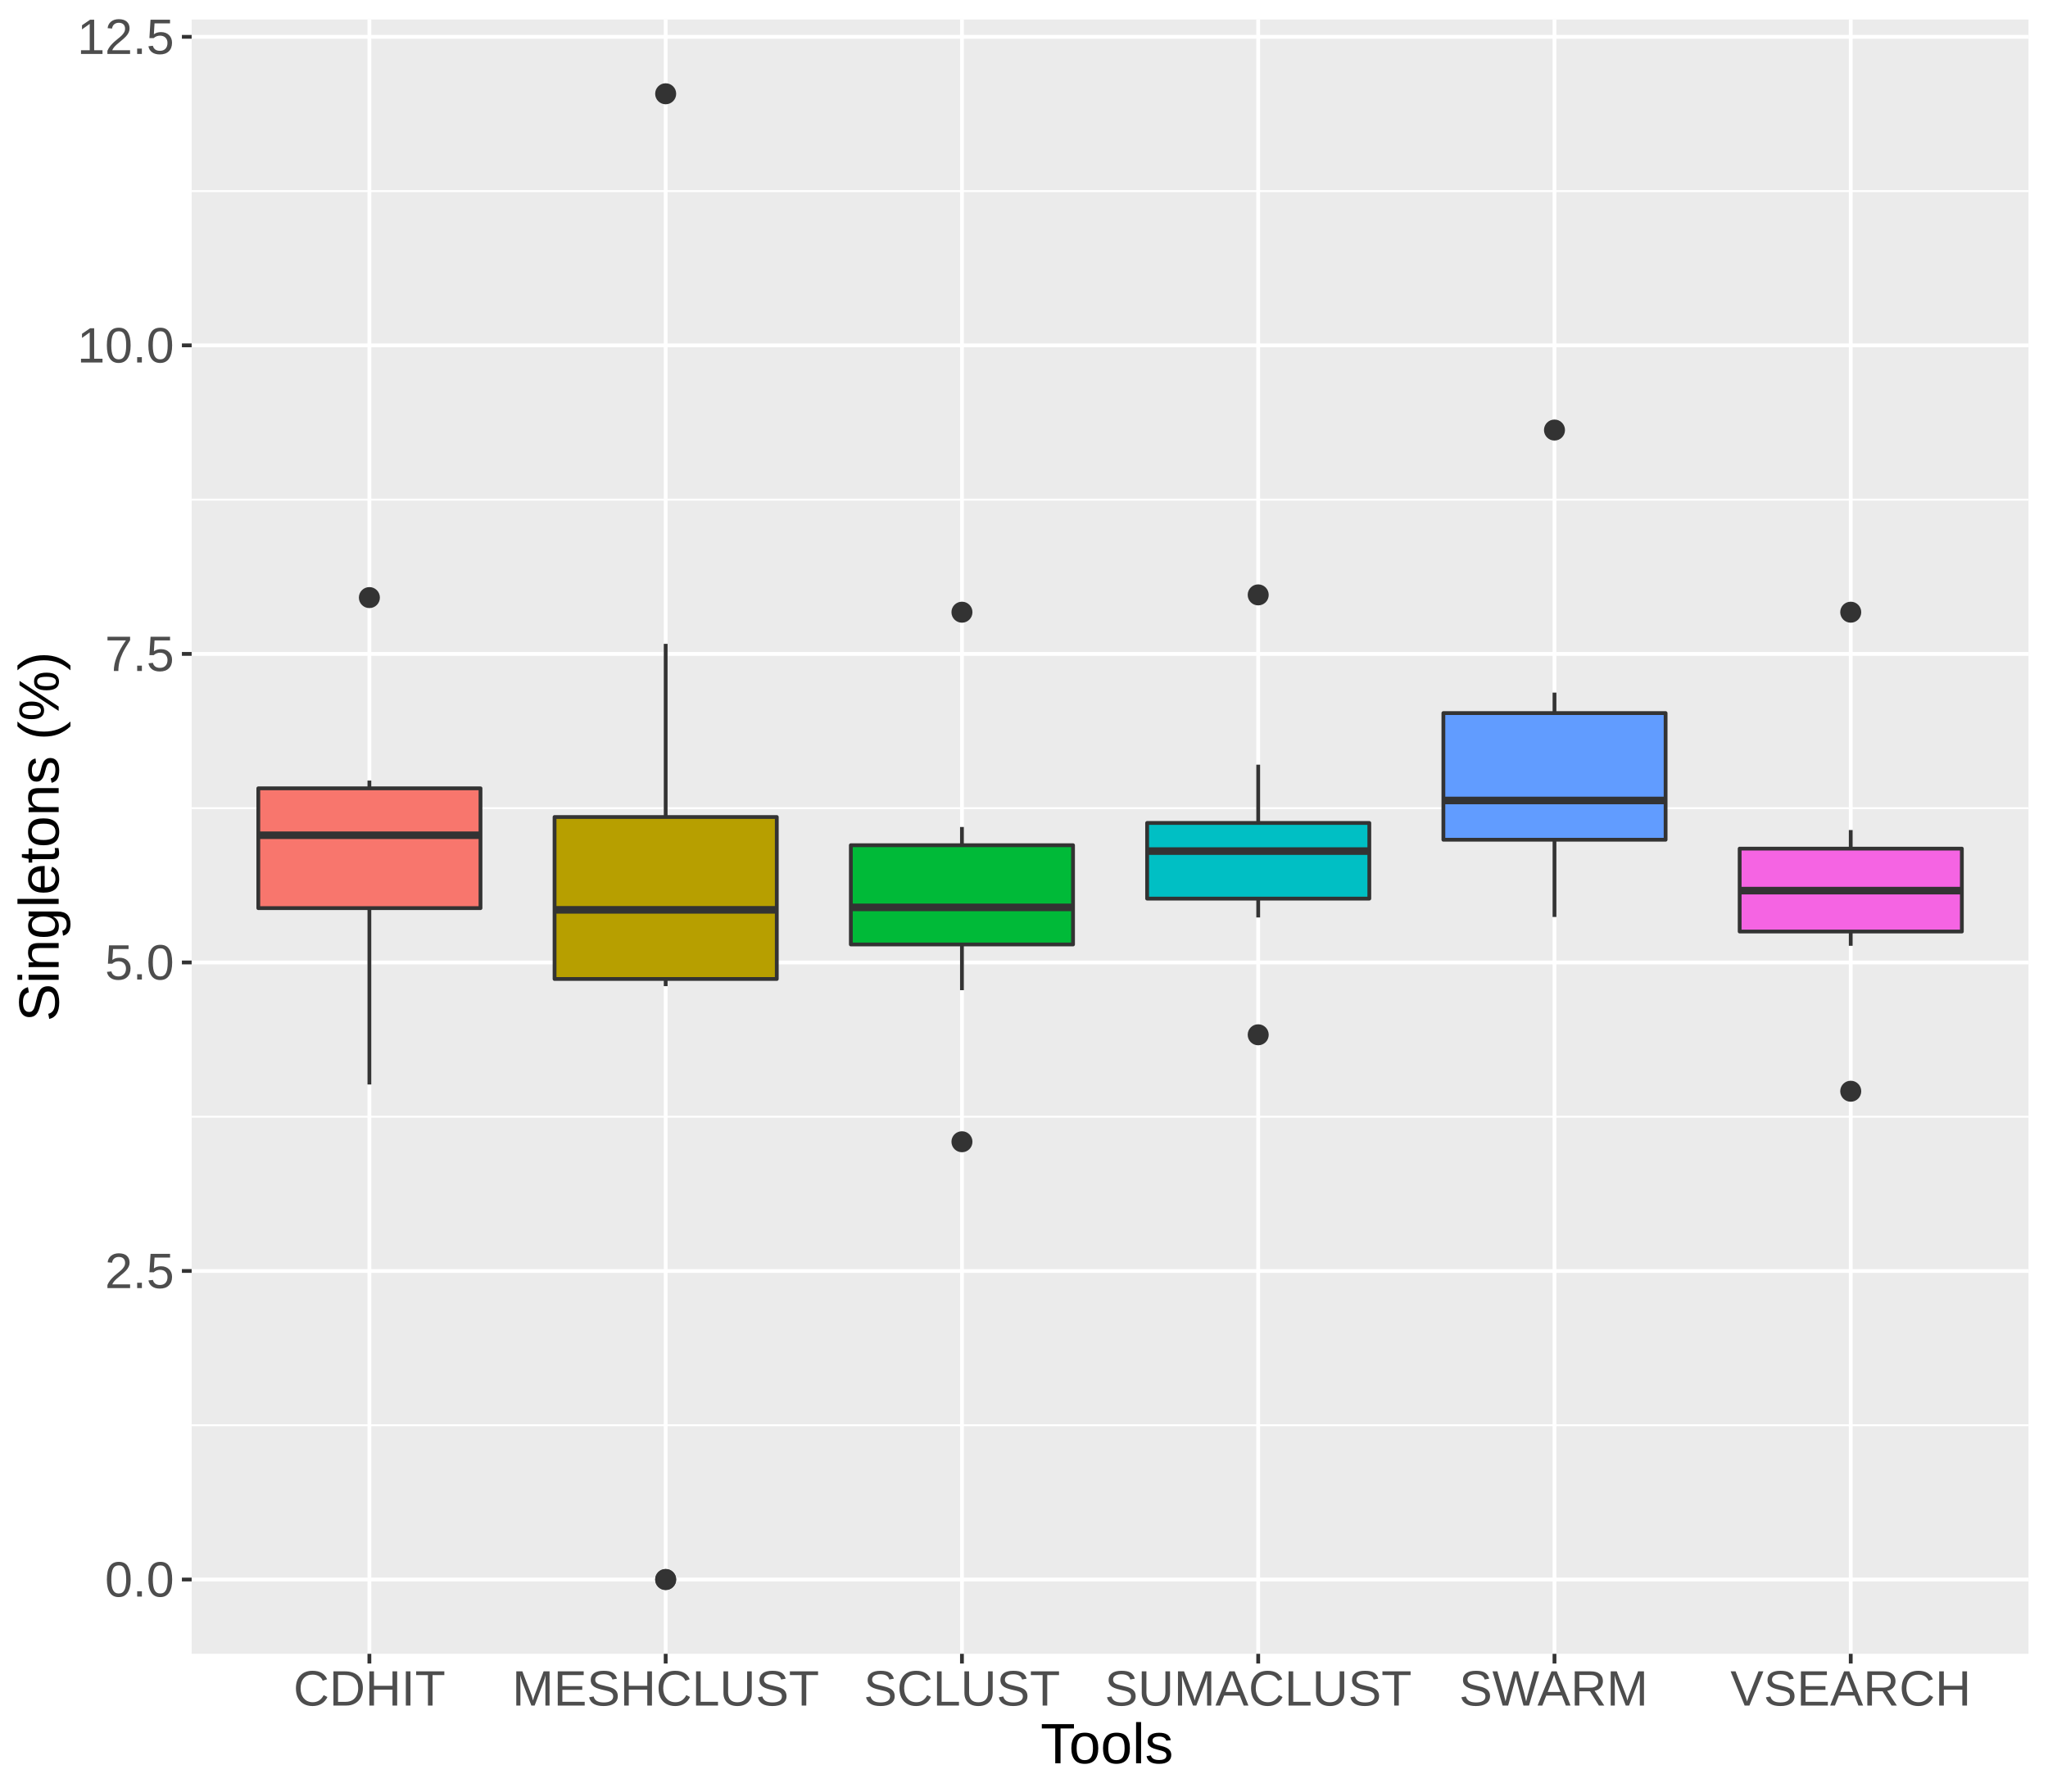
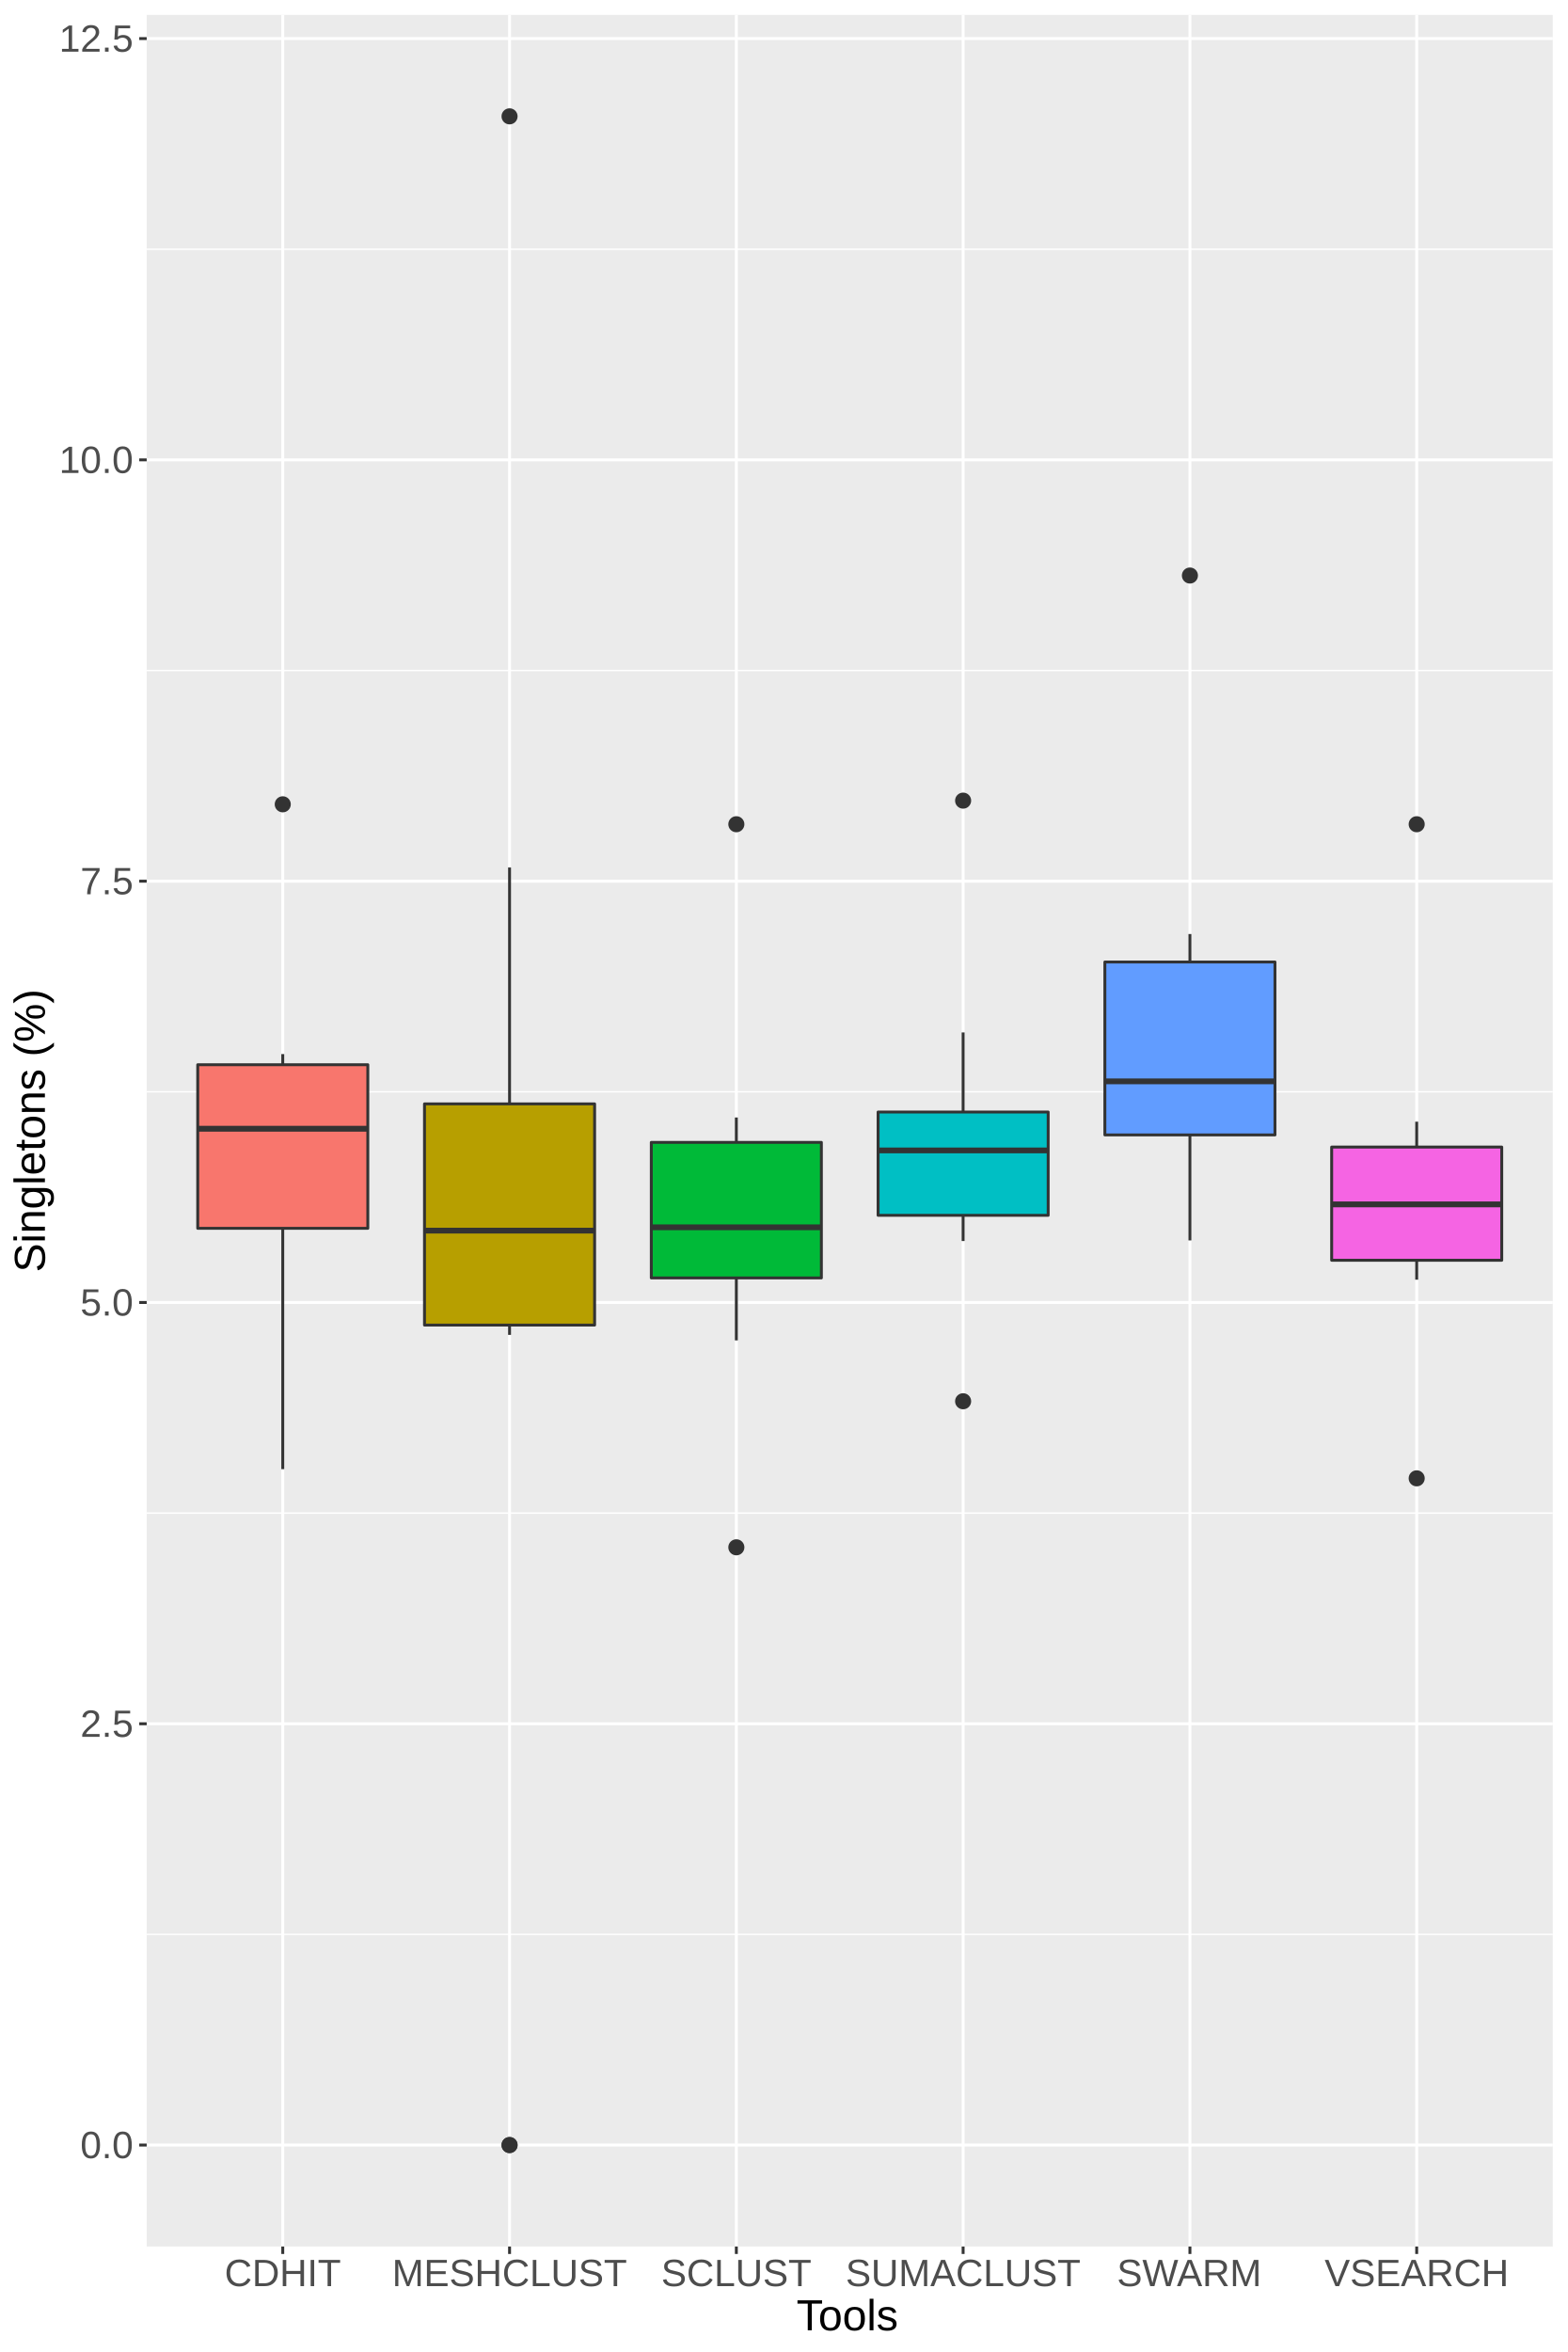
- <svg xmlns="http://www.w3.org/2000/svg" viewBox="0 0 576.00 504.00">
+ <svg xmlns="http://www.w3.org/2000/svg" viewBox="0 0 576.00 864.00">
  <defs>
    <style type="text/css">
    line, polyline, path, rect, circle {
      fill: none;
      stroke: #000000;
      stroke-linecap: round;
      stroke-linejoin: round;
      stroke-miterlimit: 10.00;
    }
  </style>
  </defs>
  <rect width="100%" height="100%" style="stroke: none; fill: #FFFFFF;" />
-   <rect x="0.00" y="0.00" width="576.00" height="504.00" style="stroke-width: 1.07; stroke: #FFFFFF; fill: #FFFFFF;" />
+   <rect x="0.00" y="0.00" width="576.00" height="864.00" style="stroke-width: 1.07; stroke: #FFFFFF; fill: #FFFFFF;" />
  <defs>
-     <clipPath id="cpNTMuODk4N3w1NzAuNTIxfDQ2NS4yNHw1LjQ3OTQ1">
-       <rect x="53.90" y="5.48" width="516.62" height="459.76" />
+     <clipPath id="cpNTMuODk4N3w1NzAuNTIxfDgyNS4yNHw1LjQ3OTQ1">
+       <rect x="53.90" y="5.48" width="516.62" height="819.76" />
    </clipPath>
  </defs>
-   <rect x="53.90" y="5.48" width="516.62" height="459.76" style="stroke-width: 1.07; stroke: none; fill: #EBEBEB;" clip-path="url(#cpNTMuODk4N3w1NzAuNTIxfDQ2NS4yNHw1LjQ3OTQ1)" />
-   <polyline points="53.90,400.94 570.52,400.94 " style="stroke-width: 0.53; stroke: #FFFFFF; stroke-linecap: butt;" clip-path="url(#cpNTMuODk4N3w1NzAuNTIxfDQ2NS4yNHw1LjQ3OTQ1)" />
-   <polyline points="53.90,314.15 570.52,314.15 " style="stroke-width: 0.53; stroke: #FFFFFF; stroke-linecap: butt;" clip-path="url(#cpNTMuODk4N3w1NzAuNTIxfDQ2NS4yNHw1LjQ3OTQ1)" />
-   <polyline points="53.90,227.35 570.52,227.35 " style="stroke-width: 0.53; stroke: #FFFFFF; stroke-linecap: butt;" clip-path="url(#cpNTMuODk4N3w1NzAuNTIxfDQ2NS4yNHw1LjQ3OTQ1)" />
-   <polyline points="53.90,140.55 570.52,140.55 " style="stroke-width: 0.53; stroke: #FFFFFF; stroke-linecap: butt;" clip-path="url(#cpNTMuODk4N3w1NzAuNTIxfDQ2NS4yNHw1LjQ3OTQ1)" />
-   <polyline points="53.90,53.75 570.52,53.75 " style="stroke-width: 0.53; stroke: #FFFFFF; stroke-linecap: butt;" clip-path="url(#cpNTMuODk4N3w1NzAuNTIxfDQ2NS4yNHw1LjQ3OTQ1)" />
-   <polyline points="53.90,444.34 570.52,444.34 " style="stroke-width: 1.07; stroke: #FFFFFF; stroke-linecap: butt;" clip-path="url(#cpNTMuODk4N3w1NzAuNTIxfDQ2NS4yNHw1LjQ3OTQ1)" />
-   <polyline points="53.90,357.54 570.52,357.54 " style="stroke-width: 1.07; stroke: #FFFFFF; stroke-linecap: butt;" clip-path="url(#cpNTMuODk4N3w1NzAuNTIxfDQ2NS4yNHw1LjQ3OTQ1)" />
-   <polyline points="53.90,270.75 570.52,270.75 " style="stroke-width: 1.07; stroke: #FFFFFF; stroke-linecap: butt;" clip-path="url(#cpNTMuODk4N3w1NzAuNTIxfDQ2NS4yNHw1LjQ3OTQ1)" />
-   <polyline points="53.90,183.95 570.52,183.95 " style="stroke-width: 1.07; stroke: #FFFFFF; stroke-linecap: butt;" clip-path="url(#cpNTMuODk4N3w1NzAuNTIxfDQ2NS4yNHw1LjQ3OTQ1)" />
-   <polyline points="53.90,97.15 570.52,97.15 " style="stroke-width: 1.07; stroke: #FFFFFF; stroke-linecap: butt;" clip-path="url(#cpNTMuODk4N3w1NzAuNTIxfDQ2NS4yNHw1LjQ3OTQ1)" />
-   <polyline points="53.90,10.36 570.52,10.36 " style="stroke-width: 1.07; stroke: #FFFFFF; stroke-linecap: butt;" clip-path="url(#cpNTMuODk4N3w1NzAuNTIxfDQ2NS4yNHw1LjQ3OTQ1)" />
-   <polyline points="103.89,465.24 103.89,5.48 " style="stroke-width: 1.07; stroke: #FFFFFF; stroke-linecap: butt;" clip-path="url(#cpNTMuODk4N3w1NzAuNTIxfDQ2NS4yNHw1LjQ3OTQ1)" />
-   <polyline points="187.22,465.24 187.22,5.48 " style="stroke-width: 1.07; stroke: #FFFFFF; stroke-linecap: butt;" clip-path="url(#cpNTMuODk4N3w1NzAuNTIxfDQ2NS4yNHw1LjQ3OTQ1)" />
-   <polyline points="270.55,465.24 270.55,5.48 " style="stroke-width: 1.07; stroke: #FFFFFF; stroke-linecap: butt;" clip-path="url(#cpNTMuODk4N3w1NzAuNTIxfDQ2NS4yNHw1LjQ3OTQ1)" />
-   <polyline points="353.87,465.24 353.87,5.48 " style="stroke-width: 1.07; stroke: #FFFFFF; stroke-linecap: butt;" clip-path="url(#cpNTMuODk4N3w1NzAuNTIxfDQ2NS4yNHw1LjQ3OTQ1)" />
-   <polyline points="437.20,465.24 437.20,5.48 " style="stroke-width: 1.07; stroke: #FFFFFF; stroke-linecap: butt;" clip-path="url(#cpNTMuODk4N3w1NzAuNTIxfDQ2NS4yNHw1LjQ3OTQ1)" />
-   <polyline points="520.52,465.24 520.52,5.48 " style="stroke-width: 1.07; stroke: #FFFFFF; stroke-linecap: butt;" clip-path="url(#cpNTMuODk4N3w1NzAuNTIxfDQ2NS4yNHw1LjQ3OTQ1)" />
-   <circle cx="103.89" cy="168.11" r="1.95pt" style="stroke-width: 0.71; stroke: #333333; fill: #333333;" clip-path="url(#cpNTMuODk4N3w1NzAuNTIxfDQ2NS4yNHw1LjQ3OTQ1)" />
-   <line x1="103.89" y1="221.77" x2="103.89" y2="219.58" style="stroke-width: 1.07; stroke: #333333; stroke-linecap: butt;" clip-path="url(#cpNTMuODk4N3w1NzAuNTIxfDQ2NS4yNHw1LjQ3OTQ1)" />
-   <line x1="103.89" y1="255.47" x2="103.89" y2="305.08" style="stroke-width: 1.07; stroke: #333333; stroke-linecap: butt;" clip-path="url(#cpNTMuODk4N3w1NzAuNTIxfDQ2NS4yNHw1LjQ3OTQ1)" />
-   <polyline points="72.65,221.77 72.65,255.47 135.14,255.47 135.14,221.77 72.65,221.77 " style="stroke-width: 1.07; stroke: #333333; fill: #F8766D;" clip-path="url(#cpNTMuODk4N3w1NzAuNTIxfDQ2NS4yNHw1LjQ3OTQ1)" />
-   <line x1="72.65" y1="234.96" x2="135.14" y2="234.96" style="stroke-width: 2.13; stroke: #333333; stroke-linecap: butt;" clip-path="url(#cpNTMuODk4N3w1NzAuNTIxfDQ2NS4yNHw1LjQ3OTQ1)" />
-   <circle cx="187.22" cy="444.34" r="1.95pt" style="stroke-width: 0.71; stroke: #333333; fill: #333333;" clip-path="url(#cpNTMuODk4N3w1NzAuNTIxfDQ2NS4yNHw1LjQ3OTQ1)" />
-   <circle cx="187.22" cy="26.38" r="1.95pt" style="stroke-width: 0.71; stroke: #333333; fill: #333333;" clip-path="url(#cpNTMuODk4N3w1NzAuNTIxfDQ2NS4yNHw1LjQ3OTQ1)" />
-   <circle cx="187.22" cy="444.34" r="1.95pt" style="stroke-width: 0.71; stroke: #333333; fill: #333333;" clip-path="url(#cpNTMuODk4N3w1NzAuNTIxfDQ2NS4yNHw1LjQ3OTQ1)" />
-   <line x1="187.22" y1="229.84" x2="187.22" y2="181.13" style="stroke-width: 1.07; stroke: #333333; stroke-linecap: butt;" clip-path="url(#cpNTMuODk4N3w1NzAuNTIxfDQ2NS4yNHw1LjQ3OTQ1)" />
-   <line x1="187.22" y1="275.40" x2="187.22" y2="277.42" style="stroke-width: 1.07; stroke: #333333; stroke-linecap: butt;" clip-path="url(#cpNTMuODk4N3w1NzAuNTIxfDQ2NS4yNHw1LjQ3OTQ1)" />
-   <polyline points="155.97,229.84 155.97,275.40 218.47,275.40 218.47,229.84 155.97,229.84 " style="stroke-width: 1.07; stroke: #333333; fill: #B79F00;" clip-path="url(#cpNTMuODk4N3w1NzAuNTIxfDQ2NS4yNHw1LjQ3OTQ1)" />
-   <line x1="155.97" y1="255.95" x2="218.47" y2="255.95" style="stroke-width: 2.13; stroke: #333333; stroke-linecap: butt;" clip-path="url(#cpNTMuODk4N3w1NzAuNTIxfDQ2NS4yNHw1LjQ3OTQ1)" />
-   <circle cx="270.55" cy="172.22" r="1.95pt" style="stroke-width: 0.71; stroke: #333333; fill: #333333;" clip-path="url(#cpNTMuODk4N3w1NzAuNTIxfDQ2NS4yNHw1LjQ3OTQ1)" />
-   <circle cx="270.55" cy="321.19" r="1.95pt" style="stroke-width: 0.71; stroke: #333333; fill: #333333;" clip-path="url(#cpNTMuODk4N3w1NzAuNTIxfDQ2NS4yNHw1LjQ3OTQ1)" />
-   <line x1="270.55" y1="237.77" x2="270.55" y2="232.64" style="stroke-width: 1.07; stroke: #333333; stroke-linecap: butt;" clip-path="url(#cpNTMuODk4N3w1NzAuNTIxfDQ2NS4yNHw1LjQ3OTQ1)" />
-   <line x1="270.55" y1="265.69" x2="270.55" y2="278.56" style="stroke-width: 1.07; stroke: #333333; stroke-linecap: butt;" clip-path="url(#cpNTMuODk4N3w1NzAuNTIxfDQ2NS4yNHw1LjQ3OTQ1)" />
-   <polyline points="239.30,237.77 239.30,265.69 301.79,265.69 301.79,237.77 239.30,237.77 " style="stroke-width: 1.07; stroke: #333333; fill: #00BA38;" clip-path="url(#cpNTMuODk4N3w1NzAuNTIxfDQ2NS4yNHw1LjQ3OTQ1)" />
-   <line x1="239.30" y1="255.26" x2="301.79" y2="255.26" style="stroke-width: 2.13; stroke: #333333; stroke-linecap: butt;" clip-path="url(#cpNTMuODk4N3w1NzAuNTIxfDQ2NS4yNHw1LjQ3OTQ1)" />
-   <circle cx="353.87" cy="167.35" r="1.95pt" style="stroke-width: 0.71; stroke: #333333; fill: #333333;" clip-path="url(#cpNTMuODk4N3w1NzAuNTIxfDQ2NS4yNHw1LjQ3OTQ1)" />
-   <circle cx="353.87" cy="291.10" r="1.95pt" style="stroke-width: 0.71; stroke: #333333; fill: #333333;" clip-path="url(#cpNTMuODk4N3w1NzAuNTIxfDQ2NS4yNHw1LjQ3OTQ1)" />
-   <line x1="353.87" y1="231.51" x2="353.87" y2="215.11" style="stroke-width: 1.07; stroke: #333333; stroke-linecap: butt;" clip-path="url(#cpNTMuODk4N3w1NzAuNTIxfDQ2NS4yNHw1LjQ3OTQ1)" />
-   <line x1="353.87" y1="252.79" x2="353.87" y2="258.09" style="stroke-width: 1.07; stroke: #333333; stroke-linecap: butt;" clip-path="url(#cpNTMuODk4N3w1NzAuNTIxfDQ2NS4yNHw1LjQ3OTQ1)" />
-   <polyline points="322.63,231.51 322.63,252.79 385.12,252.79 385.12,231.51 322.63,231.51 " style="stroke-width: 1.07; stroke: #333333; fill: #00BFC4;" clip-path="url(#cpNTMuODk4N3w1NzAuNTIxfDQ2NS4yNHw1LjQ3OTQ1)" />
-   <line x1="322.63" y1="239.42" x2="385.12" y2="239.42" style="stroke-width: 2.13; stroke: #333333; stroke-linecap: butt;" clip-path="url(#cpNTMuODk4N3w1NzAuNTIxfDQ2NS4yNHw1LjQ3OTQ1)" />
-   <circle cx="437.20" cy="120.98" r="1.95pt" style="stroke-width: 0.71; stroke: #333333; fill: #333333;" clip-path="url(#cpNTMuODk4N3w1NzAuNTIxfDQ2NS4yNHw1LjQ3OTQ1)" />
-   <line x1="437.20" y1="200.60" x2="437.20" y2="194.84" style="stroke-width: 1.07; stroke: #333333; stroke-linecap: butt;" clip-path="url(#cpNTMuODk4N3w1NzAuNTIxfDQ2NS4yNHw1LjQ3OTQ1)" />
-   <line x1="437.20" y1="236.23" x2="437.20" y2="257.96" style="stroke-width: 1.07; stroke: #333333; stroke-linecap: butt;" clip-path="url(#cpNTMuODk4N3w1NzAuNTIxfDQ2NS4yNHw1LjQ3OTQ1)" />
-   <polyline points="405.95,200.60 405.95,236.23 468.45,236.23 468.45,200.60 405.95,200.60 " style="stroke-width: 1.07; stroke: #333333; fill: #619CFF;" clip-path="url(#cpNTMuODk4N3w1NzAuNTIxfDQ2NS4yNHw1LjQ3OTQ1)" />
-   <line x1="405.95" y1="225.19" x2="468.45" y2="225.19" style="stroke-width: 2.13; stroke: #333333; stroke-linecap: butt;" clip-path="url(#cpNTMuODk4N3w1NzAuNTIxfDQ2NS4yNHw1LjQ3OTQ1)" />
-   <circle cx="520.52" cy="172.22" r="1.95pt" style="stroke-width: 0.71; stroke: #333333; fill: #333333;" clip-path="url(#cpNTMuODk4N3w1NzAuNTIxfDQ2NS4yNHw1LjQ3OTQ1)" />
-   <circle cx="520.52" cy="306.98" r="1.95pt" style="stroke-width: 0.71; stroke: #333333; fill: #333333;" clip-path="url(#cpNTMuODk4N3w1NzAuNTIxfDQ2NS4yNHw1LjQ3OTQ1)" />
-   <line x1="520.52" y1="238.73" x2="520.52" y2="233.50" style="stroke-width: 1.07; stroke: #333333; stroke-linecap: butt;" clip-path="url(#cpNTMuODk4N3w1NzAuNTIxfDQ2NS4yNHw1LjQ3OTQ1)" />
-   <line x1="520.52" y1="262.05" x2="520.52" y2="266.06" style="stroke-width: 1.07; stroke: #333333; stroke-linecap: butt;" clip-path="url(#cpNTMuODk4N3w1NzAuNTIxfDQ2NS4yNHw1LjQ3OTQ1)" />
-   <polyline points="489.28,238.73 489.28,262.05 551.77,262.05 551.77,238.73 489.28,238.73 " style="stroke-width: 1.07; stroke: #333333; fill: #F564E3;" clip-path="url(#cpNTMuODk4N3w1NzAuNTIxfDQ2NS4yNHw1LjQ3OTQ1)" />
-   <line x1="489.28" y1="250.54" x2="551.77" y2="250.54" style="stroke-width: 2.13; stroke: #333333; stroke-linecap: butt;" clip-path="url(#cpNTMuODk4N3w1NzAuNTIxfDQ2NS4yNHw1LjQ3OTQ1)" />
+   <rect x="53.90" y="5.48" width="516.62" height="819.76" style="stroke-width: 1.07; stroke: none; fill: #EBEBEB;" clip-path="url(#cpNTMuODk4N3w1NzAuNTIxfDgyNS4yNHw1LjQ3OTQ1)" />
+   <polyline points="53.90,710.60 570.52,710.60 " style="stroke-width: 0.53; stroke: #FFFFFF; stroke-linecap: butt;" clip-path="url(#cpNTMuODk4N3w1NzAuNTIxfDgyNS4yNHw1LjQ3OTQ1)" />
+   <polyline points="53.90,555.84 570.52,555.84 " style="stroke-width: 0.53; stroke: #FFFFFF; stroke-linecap: butt;" clip-path="url(#cpNTMuODk4N3w1NzAuNTIxfDgyNS4yNHw1LjQ3OTQ1)" />
+   <polyline points="53.90,401.08 570.52,401.08 " style="stroke-width: 0.53; stroke: #FFFFFF; stroke-linecap: butt;" clip-path="url(#cpNTMuODk4N3w1NzAuNTIxfDgyNS4yNHw1LjQ3OTQ1)" />
+   <polyline points="53.90,246.32 570.52,246.32 " style="stroke-width: 0.53; stroke: #FFFFFF; stroke-linecap: butt;" clip-path="url(#cpNTMuODk4N3w1NzAuNTIxfDgyNS4yNHw1LjQ3OTQ1)" />
+   <polyline points="53.90,91.55 570.52,91.55 " style="stroke-width: 0.53; stroke: #FFFFFF; stroke-linecap: butt;" clip-path="url(#cpNTMuODk4N3w1NzAuNTIxfDgyNS4yNHw1LjQ3OTQ1)" />
+   <polyline points="53.90,787.98 570.52,787.98 " style="stroke-width: 1.07; stroke: #FFFFFF; stroke-linecap: butt;" clip-path="url(#cpNTMuODk4N3w1NzAuNTIxfDgyNS4yNHw1LjQ3OTQ1)" />
+   <polyline points="53.90,633.22 570.52,633.22 " style="stroke-width: 1.07; stroke: #FFFFFF; stroke-linecap: butt;" clip-path="url(#cpNTMuODk4N3w1NzAuNTIxfDgyNS4yNHw1LjQ3OTQ1)" />
+   <polyline points="53.90,478.46 570.52,478.46 " style="stroke-width: 1.07; stroke: #FFFFFF; stroke-linecap: butt;" clip-path="url(#cpNTMuODk4N3w1NzAuNTIxfDgyNS4yNHw1LjQ3OTQ1)" />
+   <polyline points="53.90,323.70 570.52,323.70 " style="stroke-width: 1.07; stroke: #FFFFFF; stroke-linecap: butt;" clip-path="url(#cpNTMuODk4N3w1NzAuNTIxfDgyNS4yNHw1LjQ3OTQ1)" />
+   <polyline points="53.90,168.93 570.52,168.93 " style="stroke-width: 1.07; stroke: #FFFFFF; stroke-linecap: butt;" clip-path="url(#cpNTMuODk4N3w1NzAuNTIxfDgyNS4yNHw1LjQ3OTQ1)" />
+   <polyline points="53.90,14.17 570.52,14.17 " style="stroke-width: 1.07; stroke: #FFFFFF; stroke-linecap: butt;" clip-path="url(#cpNTMuODk4N3w1NzAuNTIxfDgyNS4yNHw1LjQ3OTQ1)" />
+   <polyline points="103.89,825.24 103.89,5.48 " style="stroke-width: 1.07; stroke: #FFFFFF; stroke-linecap: butt;" clip-path="url(#cpNTMuODk4N3w1NzAuNTIxfDgyNS4yNHw1LjQ3OTQ1)" />
+   <polyline points="187.22,825.24 187.22,5.48 " style="stroke-width: 1.07; stroke: #FFFFFF; stroke-linecap: butt;" clip-path="url(#cpNTMuODk4N3w1NzAuNTIxfDgyNS4yNHw1LjQ3OTQ1)" />
+   <polyline points="270.55,825.24 270.55,5.48 " style="stroke-width: 1.07; stroke: #FFFFFF; stroke-linecap: butt;" clip-path="url(#cpNTMuODk4N3w1NzAuNTIxfDgyNS4yNHw1LjQ3OTQ1)" />
+   <polyline points="353.87,825.24 353.87,5.48 " style="stroke-width: 1.07; stroke: #FFFFFF; stroke-linecap: butt;" clip-path="url(#cpNTMuODk4N3w1NzAuNTIxfDgyNS4yNHw1LjQ3OTQ1)" />
+   <polyline points="437.20,825.24 437.20,5.48 " style="stroke-width: 1.07; stroke: #FFFFFF; stroke-linecap: butt;" clip-path="url(#cpNTMuODk4N3w1NzAuNTIxfDgyNS4yNHw1LjQ3OTQ1)" />
+   <polyline points="520.52,825.24 520.52,5.48 " style="stroke-width: 1.07; stroke: #FFFFFF; stroke-linecap: butt;" clip-path="url(#cpNTMuODk4N3w1NzAuNTIxfDgyNS4yNHw1LjQ3OTQ1)" />
+   <circle cx="103.89" cy="295.46" r="1.95pt" style="stroke-width: 0.71; stroke: #333333; fill: #333333;" clip-path="url(#cpNTMuODk4N3w1NzAuNTIxfDgyNS4yNHw1LjQ3OTQ1)" />
+   <line x1="103.89" y1="391.13" x2="103.89" y2="387.22" style="stroke-width: 1.07; stroke: #333333; stroke-linecap: butt;" clip-path="url(#cpNTMuODk4N3w1NzAuNTIxfDgyNS4yNHw1LjQ3OTQ1)" />
+   <line x1="103.89" y1="451.21" x2="103.89" y2="539.68" style="stroke-width: 1.07; stroke: #333333; stroke-linecap: butt;" clip-path="url(#cpNTMuODk4N3w1NzAuNTIxfDgyNS4yNHw1LjQ3OTQ1)" />
+   <polyline points="72.65,391.13 72.65,451.21 135.14,451.21 135.14,391.13 72.65,391.13 " style="stroke-width: 1.07; stroke: #333333; fill: #F8766D;" clip-path="url(#cpNTMuODk4N3w1NzAuNTIxfDgyNS4yNHw1LjQ3OTQ1)" />
+   <line x1="72.65" y1="414.64" x2="135.14" y2="414.64" style="stroke-width: 2.13; stroke: #333333; stroke-linecap: butt;" clip-path="url(#cpNTMuODk4N3w1NzAuNTIxfDgyNS4yNHw1LjQ3OTQ1)" />
+   <circle cx="187.22" cy="787.98" r="1.95pt" style="stroke-width: 0.71; stroke: #333333; fill: #333333;" clip-path="url(#cpNTMuODk4N3w1NzAuNTIxfDgyNS4yNHw1LjQ3OTQ1)" />
+   <circle cx="187.22" cy="42.74" r="1.95pt" style="stroke-width: 0.71; stroke: #333333; fill: #333333;" clip-path="url(#cpNTMuODk4N3w1NzAuNTIxfDgyNS4yNHw1LjQ3OTQ1)" />
+   <circle cx="187.22" cy="787.98" r="1.95pt" style="stroke-width: 0.71; stroke: #333333; fill: #333333;" clip-path="url(#cpNTMuODk4N3w1NzAuNTIxfDgyNS4yNHw1LjQ3OTQ1)" />
+   <line x1="187.22" y1="405.51" x2="187.22" y2="318.67" style="stroke-width: 1.07; stroke: #333333; stroke-linecap: butt;" clip-path="url(#cpNTMuODk4N3w1NzAuNTIxfDgyNS4yNHw1LjQ3OTQ1)" />
+   <line x1="187.22" y1="486.76" x2="187.22" y2="490.36" style="stroke-width: 1.07; stroke: #333333; stroke-linecap: butt;" clip-path="url(#cpNTMuODk4N3w1NzAuNTIxfDgyNS4yNHw1LjQ3OTQ1)" />
+   <polyline points="155.97,405.51 155.97,486.76 218.47,486.76 218.47,405.51 155.97,405.51 " style="stroke-width: 1.07; stroke: #333333; fill: #B79F00;" clip-path="url(#cpNTMuODk4N3w1NzAuNTIxfDgyNS4yNHw1LjQ3OTQ1)" />
+   <line x1="155.97" y1="452.07" x2="218.47" y2="452.07" style="stroke-width: 2.13; stroke: #333333; stroke-linecap: butt;" clip-path="url(#cpNTMuODk4N3w1NzAuNTIxfDgyNS4yNHw1LjQ3OTQ1)" />
+   <circle cx="270.55" cy="302.78" r="1.95pt" style="stroke-width: 0.71; stroke: #333333; fill: #333333;" clip-path="url(#cpNTMuODk4N3w1NzAuNTIxfDgyNS4yNHw1LjQ3OTQ1)" />
+   <circle cx="270.55" cy="568.40" r="1.95pt" style="stroke-width: 0.71; stroke: #333333; fill: #333333;" clip-path="url(#cpNTMuODk4N3w1NzAuNTIxfDgyNS4yNHw1LjQ3OTQ1)" />
+   <line x1="270.55" y1="419.65" x2="270.55" y2="410.51" style="stroke-width: 1.07; stroke: #333333; stroke-linecap: butt;" clip-path="url(#cpNTMuODk4N3w1NzAuNTIxfDgyNS4yNHw1LjQ3OTQ1)" />
+   <line x1="270.55" y1="469.44" x2="270.55" y2="492.39" style="stroke-width: 1.07; stroke: #333333; stroke-linecap: butt;" clip-path="url(#cpNTMuODk4N3w1NzAuNTIxfDgyNS4yNHw1LjQ3OTQ1)" />
+   <polyline points="239.30,419.65 239.30,469.44 301.79,469.44 301.79,419.65 239.30,419.65 " style="stroke-width: 1.07; stroke: #333333; fill: #00BA38;" clip-path="url(#cpNTMuODk4N3w1NzAuNTIxfDgyNS4yNHw1LjQ3OTQ1)" />
+   <line x1="239.30" y1="450.85" x2="301.79" y2="450.85" style="stroke-width: 2.13; stroke: #333333; stroke-linecap: butt;" clip-path="url(#cpNTMuODk4N3w1NzAuNTIxfDgyNS4yNHw1LjQ3OTQ1)" />
+   <circle cx="353.87" cy="294.11" r="1.95pt" style="stroke-width: 0.71; stroke: #333333; fill: #333333;" clip-path="url(#cpNTMuODk4N3w1NzAuNTIxfDgyNS4yNHw1LjQ3OTQ1)" />
+   <circle cx="353.87" cy="514.75" r="1.95pt" style="stroke-width: 0.71; stroke: #333333; fill: #333333;" clip-path="url(#cpNTMuODk4N3w1NzAuNTIxfDgyNS4yNHw1LjQ3OTQ1)" />
+   <line x1="353.87" y1="408.50" x2="353.87" y2="379.26" style="stroke-width: 1.07; stroke: #333333; stroke-linecap: butt;" clip-path="url(#cpNTMuODk4N3w1NzAuNTIxfDgyNS4yNHw1LjQ3OTQ1)" />
+   <line x1="353.87" y1="446.44" x2="353.87" y2="455.89" style="stroke-width: 1.07; stroke: #333333; stroke-linecap: butt;" clip-path="url(#cpNTMuODk4N3w1NzAuNTIxfDgyNS4yNHw1LjQ3OTQ1)" />
+   <polyline points="322.63,408.50 322.63,446.44 385.12,446.44 385.12,408.50 322.63,408.50 " style="stroke-width: 1.07; stroke: #333333; fill: #00BFC4;" clip-path="url(#cpNTMuODk4N3w1NzAuNTIxfDgyNS4yNHw1LjQ3OTQ1)" />
+   <line x1="322.63" y1="422.60" x2="385.12" y2="422.60" style="stroke-width: 2.13; stroke: #333333; stroke-linecap: butt;" clip-path="url(#cpNTMuODk4N3w1NzAuNTIxfDgyNS4yNHw1LjQ3OTQ1)" />
+   <circle cx="437.20" cy="211.42" r="1.95pt" style="stroke-width: 0.71; stroke: #333333; fill: #333333;" clip-path="url(#cpNTMuODk4N3w1NzAuNTIxfDgyNS4yNHw1LjQ3OTQ1)" />
+   <line x1="437.20" y1="353.39" x2="437.20" y2="343.11" style="stroke-width: 1.07; stroke: #333333; stroke-linecap: butt;" clip-path="url(#cpNTMuODk4N3w1NzAuNTIxfDgyNS4yNHw1LjQ3OTQ1)" />
+   <line x1="437.20" y1="416.91" x2="437.20" y2="455.66" style="stroke-width: 1.07; stroke: #333333; stroke-linecap: butt;" clip-path="url(#cpNTMuODk4N3w1NzAuNTIxfDgyNS4yNHw1LjQ3OTQ1)" />
+   <polyline points="405.95,353.39 405.95,416.91 468.45,416.91 468.45,353.39 405.95,353.39 " style="stroke-width: 1.07; stroke: #333333; fill: #619CFF;" clip-path="url(#cpNTMuODk4N3w1NzAuNTIxfDgyNS4yNHw1LjQ3OTQ1)" />
+   <line x1="405.95" y1="397.23" x2="468.45" y2="397.23" style="stroke-width: 2.13; stroke: #333333; stroke-linecap: butt;" clip-path="url(#cpNTMuODk4N3w1NzAuNTIxfDgyNS4yNHw1LjQ3OTQ1)" />
+   <circle cx="520.52" cy="302.78" r="1.95pt" style="stroke-width: 0.71; stroke: #333333; fill: #333333;" clip-path="url(#cpNTMuODk4N3w1NzAuNTIxfDgyNS4yNHw1LjQ3OTQ1)" />
+   <circle cx="520.52" cy="543.06" r="1.95pt" style="stroke-width: 0.71; stroke: #333333; fill: #333333;" clip-path="url(#cpNTMuODk4N3w1NzAuNTIxfDgyNS4yNHw1LjQ3OTQ1)" />
+   <line x1="520.52" y1="421.37" x2="520.52" y2="412.04" style="stroke-width: 1.07; stroke: #333333; stroke-linecap: butt;" clip-path="url(#cpNTMuODk4N3w1NzAuNTIxfDgyNS4yNHw1LjQ3OTQ1)" />
+   <line x1="520.52" y1="462.95" x2="520.52" y2="470.09" style="stroke-width: 1.07; stroke: #333333; stroke-linecap: butt;" clip-path="url(#cpNTMuODk4N3w1NzAuNTIxfDgyNS4yNHw1LjQ3OTQ1)" />
+   <polyline points="489.28,421.37 489.28,462.95 551.77,462.95 551.77,421.37 489.28,421.37 " style="stroke-width: 1.07; stroke: #333333; fill: #F564E3;" clip-path="url(#cpNTMuODk4N3w1NzAuNTIxfDgyNS4yNHw1LjQ3OTQ1)" />
+   <line x1="489.28" y1="442.42" x2="551.77" y2="442.42" style="stroke-width: 2.13; stroke: #333333; stroke-linecap: butt;" clip-path="url(#cpNTMuODk4N3w1NzAuNTIxfDgyNS4yNHw1LjQ3OTQ1)" />
  <defs>
-     <clipPath id="cpMHw1NzZ8NTA0fDA=">
-       <rect x="0.00" y="0.00" width="576.00" height="504.00" />
+     <clipPath id="cpMHw1NzZ8ODY0fDA=">
+       <rect x="0.00" y="0.00" width="576.00" height="864.00" />
    </clipPath>
  </defs>
-   <g clip-path="url(#cpMHw1NzZ8NTA0fDA=)">
-     <text x="29.51" y="449.15" style="font-size: 14.00px; fill: #4D4D4D; font-family: Liberation Sans;" textLength="19.46px" lengthAdjust="spacingAndGlyphs">0.0</text>
+   <g clip-path="url(#cpMHw1NzZ8ODY0fDA=)">
+     <text x="29.51" y="792.79" style="font-size: 14.00px; fill: #4D4D4D; font-family: Liberation Sans;" textLength="19.46px" lengthAdjust="spacingAndGlyphs">0.0</text>
  </g>
-   <g clip-path="url(#cpMHw1NzZ8NTA0fDA=)">
-     <text x="29.51" y="362.36" style="font-size: 14.00px; fill: #4D4D4D; font-family: Liberation Sans;" textLength="19.46px" lengthAdjust="spacingAndGlyphs">2.5</text>
+   <g clip-path="url(#cpMHw1NzZ8ODY0fDA=)">
+     <text x="29.51" y="638.03" style="font-size: 14.00px; fill: #4D4D4D; font-family: Liberation Sans;" textLength="19.46px" lengthAdjust="spacingAndGlyphs">2.5</text>
  </g>
-   <g clip-path="url(#cpMHw1NzZ8NTA0fDA=)">
-     <text x="29.51" y="275.56" style="font-size: 14.00px; fill: #4D4D4D; font-family: Liberation Sans;" textLength="19.46px" lengthAdjust="spacingAndGlyphs">5.0</text>
+   <g clip-path="url(#cpMHw1NzZ8ODY0fDA=)">
+     <text x="29.51" y="483.27" style="font-size: 14.00px; fill: #4D4D4D; font-family: Liberation Sans;" textLength="19.46px" lengthAdjust="spacingAndGlyphs">5.0</text>
  </g>
-   <g clip-path="url(#cpMHw1NzZ8NTA0fDA=)">
-     <text x="29.51" y="188.76" style="font-size: 14.00px; fill: #4D4D4D; font-family: Liberation Sans;" textLength="19.46px" lengthAdjust="spacingAndGlyphs">7.5</text>
+   <g clip-path="url(#cpMHw1NzZ8ODY0fDA=)">
+     <text x="29.51" y="328.51" style="font-size: 14.00px; fill: #4D4D4D; font-family: Liberation Sans;" textLength="19.46px" lengthAdjust="spacingAndGlyphs">7.5</text>
  </g>
-   <g clip-path="url(#cpMHw1NzZ8NTA0fDA=)">
-     <text x="21.72" y="101.97" style="font-size: 14.00px; fill: #4D4D4D; font-family: Liberation Sans;" textLength="27.25px" lengthAdjust="spacingAndGlyphs">10.0</text>
+   <g clip-path="url(#cpMHw1NzZ8ODY0fDA=)">
+     <text x="21.72" y="173.75" style="font-size: 14.00px; fill: #4D4D4D; font-family: Liberation Sans;" textLength="27.25px" lengthAdjust="spacingAndGlyphs">10.0</text>
  </g>
-   <g clip-path="url(#cpMHw1NzZ8NTA0fDA=)">
-     <text x="21.72" y="15.17" style="font-size: 14.00px; fill: #4D4D4D; font-family: Liberation Sans;" textLength="27.25px" lengthAdjust="spacingAndGlyphs">12.5</text>
+   <g clip-path="url(#cpMHw1NzZ8ODY0fDA=)">
+     <text x="21.72" y="18.99" style="font-size: 14.00px; fill: #4D4D4D; font-family: Liberation Sans;" textLength="27.25px" lengthAdjust="spacingAndGlyphs">12.5</text>
  </g>
-   <polyline points="51.16,444.34 53.90,444.34 " style="stroke-width: 1.07; stroke: #333333; stroke-linecap: butt;" clip-path="url(#cpMHw1NzZ8NTA0fDA=)" />
-   <polyline points="51.16,357.54 53.90,357.54 " style="stroke-width: 1.07; stroke: #333333; stroke-linecap: butt;" clip-path="url(#cpMHw1NzZ8NTA0fDA=)" />
-   <polyline points="51.16,270.75 53.90,270.75 " style="stroke-width: 1.07; stroke: #333333; stroke-linecap: butt;" clip-path="url(#cpMHw1NzZ8NTA0fDA=)" />
-   <polyline points="51.16,183.95 53.90,183.95 " style="stroke-width: 1.07; stroke: #333333; stroke-linecap: butt;" clip-path="url(#cpMHw1NzZ8NTA0fDA=)" />
-   <polyline points="51.16,97.15 53.90,97.15 " style="stroke-width: 1.07; stroke: #333333; stroke-linecap: butt;" clip-path="url(#cpMHw1NzZ8NTA0fDA=)" />
-   <polyline points="51.16,10.36 53.90,10.36 " style="stroke-width: 1.07; stroke: #333333; stroke-linecap: butt;" clip-path="url(#cpMHw1NzZ8NTA0fDA=)" />
-   <polyline points="103.89,467.98 103.89,465.24 " style="stroke-width: 1.07; stroke: #333333; stroke-linecap: butt;" clip-path="url(#cpMHw1NzZ8NTA0fDA=)" />
-   <polyline points="187.22,467.98 187.22,465.24 " style="stroke-width: 1.07; stroke: #333333; stroke-linecap: butt;" clip-path="url(#cpMHw1NzZ8NTA0fDA=)" />
-   <polyline points="270.55,467.98 270.55,465.24 " style="stroke-width: 1.07; stroke: #333333; stroke-linecap: butt;" clip-path="url(#cpMHw1NzZ8NTA0fDA=)" />
-   <polyline points="353.87,467.98 353.87,465.24 " style="stroke-width: 1.07; stroke: #333333; stroke-linecap: butt;" clip-path="url(#cpMHw1NzZ8NTA0fDA=)" />
-   <polyline points="437.20,467.98 437.20,465.24 " style="stroke-width: 1.07; stroke: #333333; stroke-linecap: butt;" clip-path="url(#cpMHw1NzZ8NTA0fDA=)" />
-   <polyline points="520.52,467.98 520.52,465.24 " style="stroke-width: 1.07; stroke: #333333; stroke-linecap: butt;" clip-path="url(#cpMHw1NzZ8NTA0fDA=)" />
-   <g clip-path="url(#cpMHw1NzZ8NTA0fDA=)">
-     <text x="82.51" y="479.80" style="font-size: 14.00px; fill: #4D4D4D; font-family: Liberation Sans;" textLength="42.77px" lengthAdjust="spacingAndGlyphs">CDHIT</text>
+   <polyline points="51.16,787.98 53.90,787.98 " style="stroke-width: 1.07; stroke: #333333; stroke-linecap: butt;" clip-path="url(#cpMHw1NzZ8ODY0fDA=)" />
+   <polyline points="51.16,633.22 53.90,633.22 " style="stroke-width: 1.07; stroke: #333333; stroke-linecap: butt;" clip-path="url(#cpMHw1NzZ8ODY0fDA=)" />
+   <polyline points="51.16,478.46 53.90,478.46 " style="stroke-width: 1.07; stroke: #333333; stroke-linecap: butt;" clip-path="url(#cpMHw1NzZ8ODY0fDA=)" />
+   <polyline points="51.16,323.70 53.90,323.70 " style="stroke-width: 1.07; stroke: #333333; stroke-linecap: butt;" clip-path="url(#cpMHw1NzZ8ODY0fDA=)" />
+   <polyline points="51.16,168.93 53.90,168.93 " style="stroke-width: 1.07; stroke: #333333; stroke-linecap: butt;" clip-path="url(#cpMHw1NzZ8ODY0fDA=)" />
+   <polyline points="51.16,14.17 53.90,14.17 " style="stroke-width: 1.07; stroke: #333333; stroke-linecap: butt;" clip-path="url(#cpMHw1NzZ8ODY0fDA=)" />
+   <polyline points="103.89,827.98 103.89,825.24 " style="stroke-width: 1.07; stroke: #333333; stroke-linecap: butt;" clip-path="url(#cpMHw1NzZ8ODY0fDA=)" />
+   <polyline points="187.22,827.98 187.22,825.24 " style="stroke-width: 1.07; stroke: #333333; stroke-linecap: butt;" clip-path="url(#cpMHw1NzZ8ODY0fDA=)" />
+   <polyline points="270.55,827.98 270.55,825.24 " style="stroke-width: 1.07; stroke: #333333; stroke-linecap: butt;" clip-path="url(#cpMHw1NzZ8ODY0fDA=)" />
+   <polyline points="353.87,827.98 353.87,825.24 " style="stroke-width: 1.07; stroke: #333333; stroke-linecap: butt;" clip-path="url(#cpMHw1NzZ8ODY0fDA=)" />
+   <polyline points="437.20,827.98 437.20,825.24 " style="stroke-width: 1.07; stroke: #333333; stroke-linecap: butt;" clip-path="url(#cpMHw1NzZ8ODY0fDA=)" />
+   <polyline points="520.52,827.98 520.52,825.24 " style="stroke-width: 1.07; stroke: #333333; stroke-linecap: butt;" clip-path="url(#cpMHw1NzZ8ODY0fDA=)" />
+   <g clip-path="url(#cpMHw1NzZ8ODY0fDA=)">
+     <text x="82.51" y="839.80" style="font-size: 14.00px; fill: #4D4D4D; font-family: Liberation Sans;" textLength="42.77px" lengthAdjust="spacingAndGlyphs">CDHIT</text>
  </g>
-   <g clip-path="url(#cpMHw1NzZ8NTA0fDA=)">
-     <text x="144.05" y="479.80" style="font-size: 14.00px; fill: #4D4D4D; font-family: Liberation Sans;" textLength="86.34px" lengthAdjust="spacingAndGlyphs">MESHCLUST</text>
+   <g clip-path="url(#cpMHw1NzZ8ODY0fDA=)">
+     <text x="144.05" y="839.80" style="font-size: 14.00px; fill: #4D4D4D; font-family: Liberation Sans;" textLength="86.34px" lengthAdjust="spacingAndGlyphs">MESHCLUST</text>
  </g>
-   <g clip-path="url(#cpMHw1NzZ8NTA0fDA=)">
-     <text x="242.93" y="479.80" style="font-size: 14.00px; fill: #4D4D4D; font-family: Liberation Sans;" textLength="55.23px" lengthAdjust="spacingAndGlyphs">SCLUST</text>
+   <g clip-path="url(#cpMHw1NzZ8ODY0fDA=)">
+     <text x="242.93" y="839.80" style="font-size: 14.00px; fill: #4D4D4D; font-family: Liberation Sans;" textLength="55.23px" lengthAdjust="spacingAndGlyphs">SCLUST</text>
  </g>
-   <g clip-path="url(#cpMHw1NzZ8NTA0fDA=)">
-     <text x="310.70" y="479.80" style="font-size: 14.00px; fill: #4D4D4D; font-family: Liberation Sans;" textLength="86.34px" lengthAdjust="spacingAndGlyphs">SUMACLUST</text>
+   <g clip-path="url(#cpMHw1NzZ8ODY0fDA=)">
+     <text x="310.70" y="839.80" style="font-size: 14.00px; fill: #4D4D4D; font-family: Liberation Sans;" textLength="86.34px" lengthAdjust="spacingAndGlyphs">SUMACLUST</text>
  </g>
-   <g clip-path="url(#cpMHw1NzZ8NTA0fDA=)">
-     <text x="410.37" y="479.80" style="font-size: 14.00px; fill: #4D4D4D; font-family: Liberation Sans;" textLength="53.66px" lengthAdjust="spacingAndGlyphs">SWARM</text>
+   <g clip-path="url(#cpMHw1NzZ8ODY0fDA=)">
+     <text x="410.37" y="839.80" style="font-size: 14.00px; fill: #4D4D4D; font-family: Liberation Sans;" textLength="53.66px" lengthAdjust="spacingAndGlyphs">SWARM</text>
  </g>
-   <g clip-path="url(#cpMHw1NzZ8NTA0fDA=)">
-     <text x="486.68" y="479.80" style="font-size: 14.00px; fill: #4D4D4D; font-family: Liberation Sans;" textLength="67.68px" lengthAdjust="spacingAndGlyphs">VSEARCH</text>
+   <g clip-path="url(#cpMHw1NzZ8ODY0fDA=)">
+     <text x="486.68" y="839.80" style="font-size: 14.00px; fill: #4D4D4D; font-family: Liberation Sans;" textLength="67.68px" lengthAdjust="spacingAndGlyphs">VSEARCH</text>
  </g>
-   <g clip-path="url(#cpMHw1NzZ8NTA0fDA=)">
-     <text x="292.65" y="496.04" style="font-size: 16.00px; font-family: Liberation Sans;" textLength="39.12px" lengthAdjust="spacingAndGlyphs">Tools</text>
+   <g clip-path="url(#cpMHw1NzZ8ODY0fDA=)">
+     <text x="292.65" y="856.04" style="font-size: 16.00px; font-family: Liberation Sans;" textLength="39.12px" lengthAdjust="spacingAndGlyphs">Tools</text>
  </g>
-   <g clip-path="url(#cpMHw1NzZ8NTA0fDA=)">
-     <text transform="translate(16.50,287.38) rotate(-90)" style="font-size: 16.00px; font-family: Liberation Sans;" textLength="104.05px" lengthAdjust="spacingAndGlyphs">Singletons (%)</text>
+   <g clip-path="url(#cpMHw1NzZ8ODY0fDA=)">
+     <text transform="translate(16.50,467.38) rotate(-90)" style="font-size: 16.00px; font-family: Liberation Sans;" textLength="104.05px" lengthAdjust="spacingAndGlyphs">Singletons (%)</text>
  </g>
</svg>
